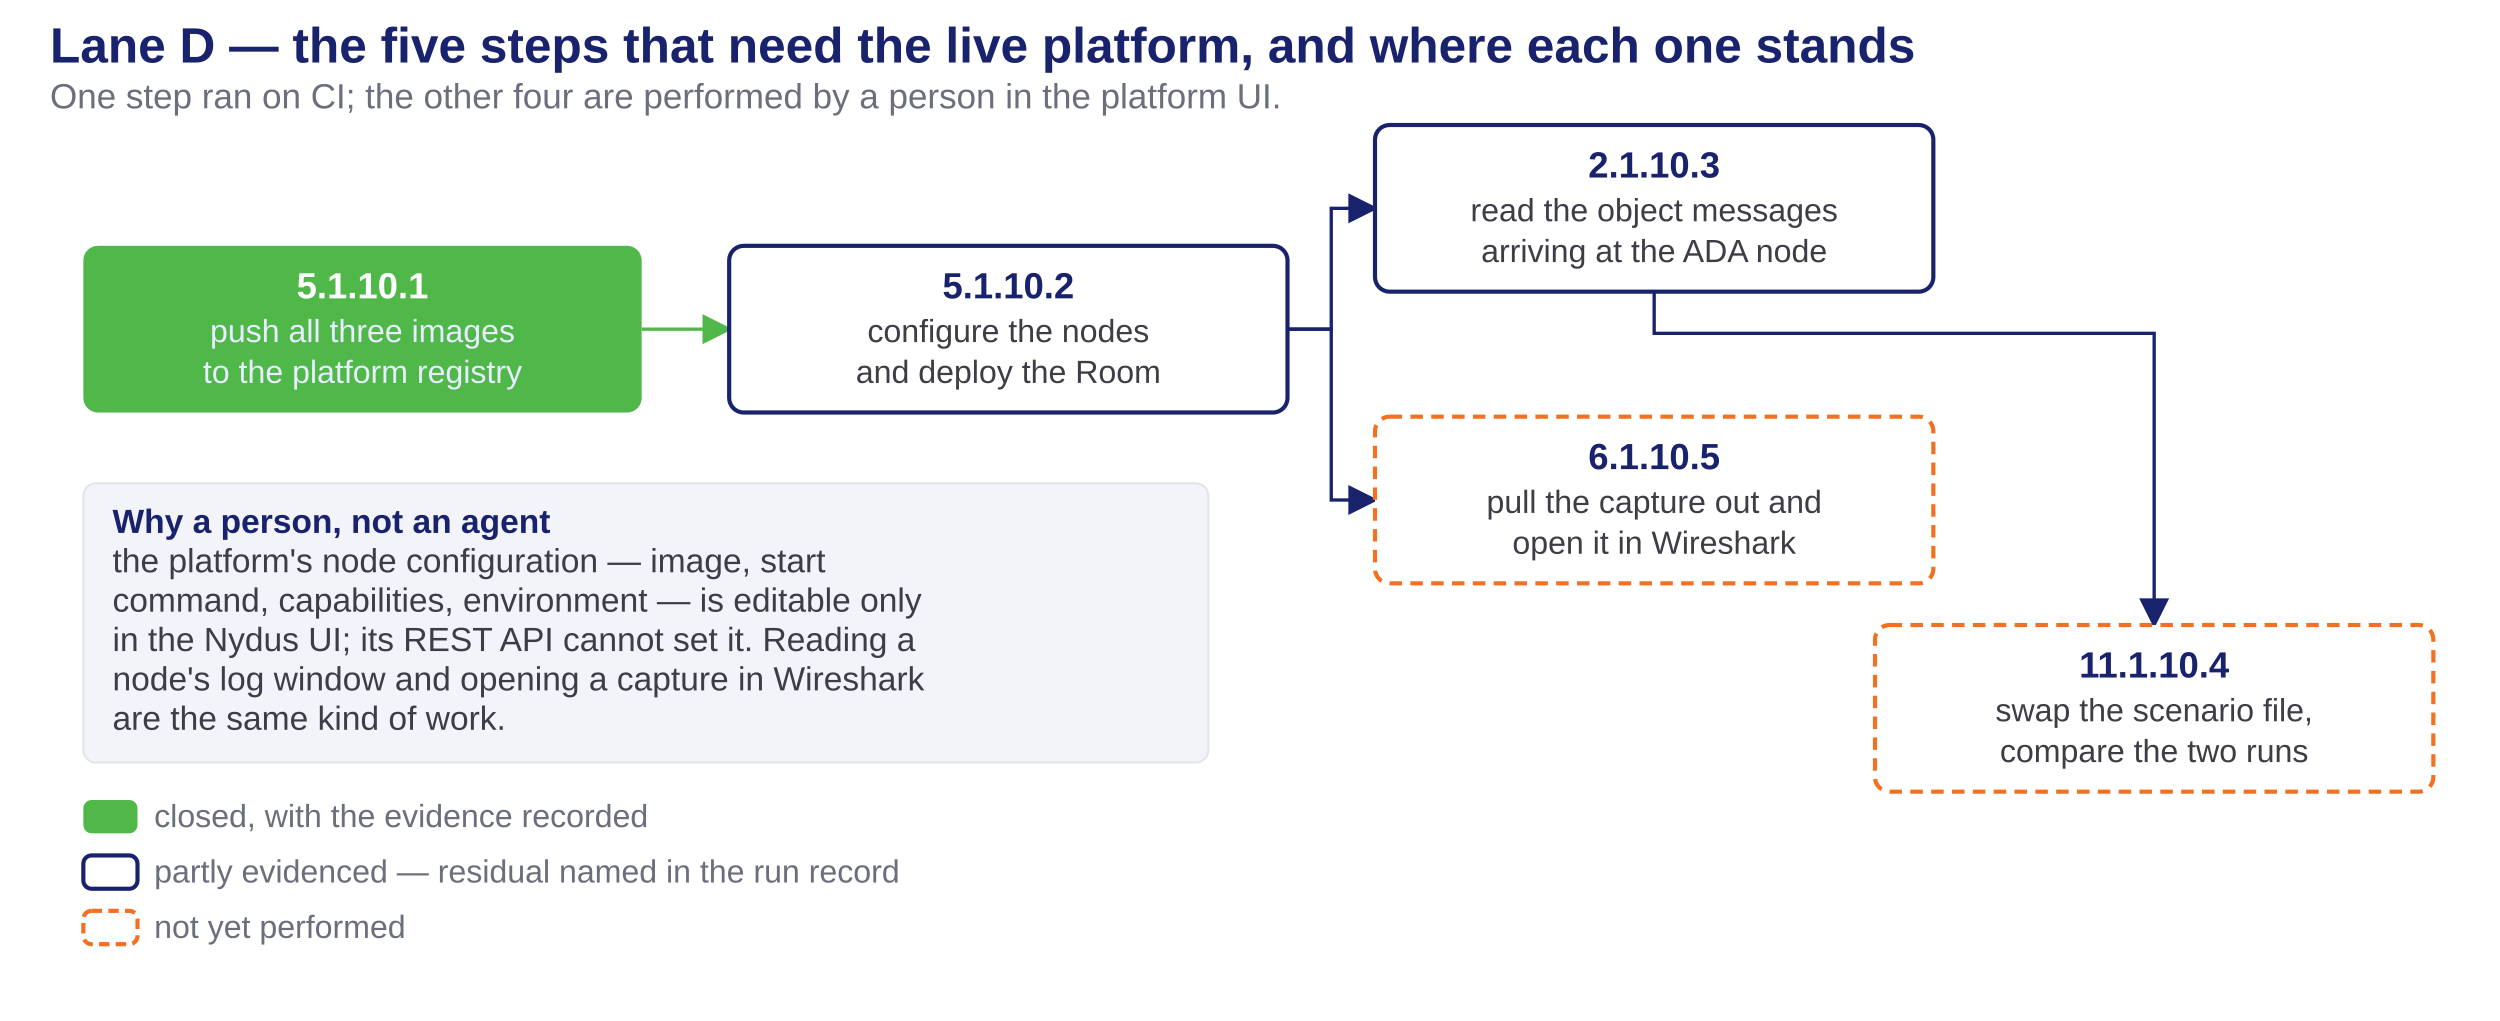
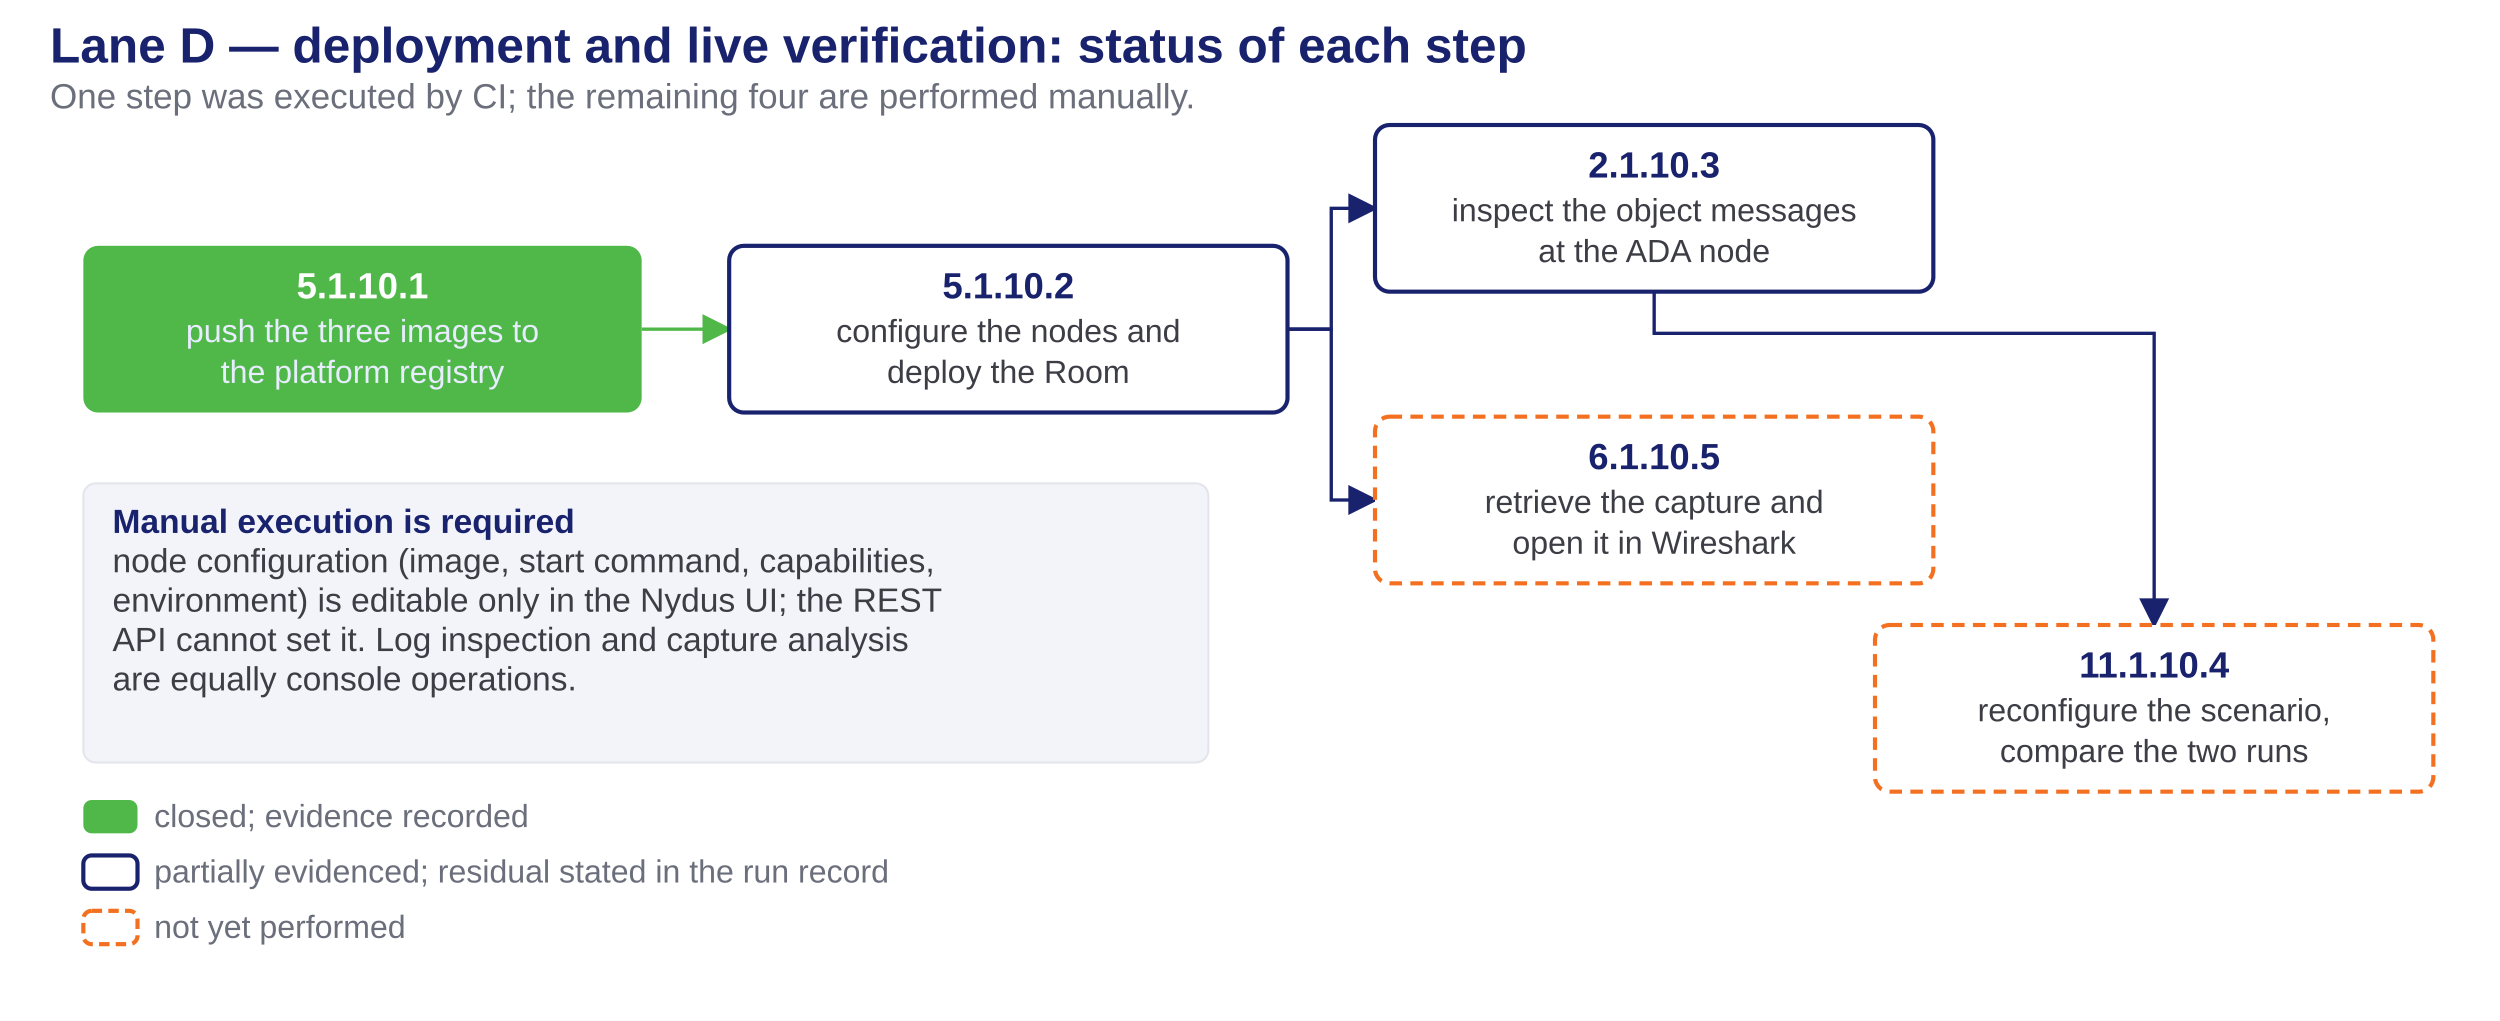
- <svg xmlns="http://www.w3.org/2000/svg" version="1.1" width="1200px" height="490px" viewBox="0 0 1200 490" font-family="Segoe UI, Arial, sans-serif" content="&lt;mxfile host=&quot;app.diagrams.net&quot;&gt;&#10;  &lt;diagram name=&quot;phase1-exec-lane-d-deploy&quot; id=&quot;phase1-exec-lane-d-deploy&quot;&gt;&#10;    &lt;mxGraphModel dx=&quot;1400&quot; dy=&quot;800&quot; grid=&quot;1&quot; gridSize=&quot;10&quot; guides=&quot;1&quot; tooltips=&quot;1&quot; connect=&quot;1&quot; arrows=&quot;1&quot; fold=&quot;1&quot; page=&quot;1&quot; pageScale=&quot;1&quot; pageWidth=&quot;1200&quot; pageHeight=&quot;490&quot; math=&quot;0&quot; shadow=&quot;0&quot;&gt;&#10;      &lt;root&gt;&#10;        &lt;mxCell id=&quot;0&quot; /&gt;&#10;        &lt;mxCell id=&quot;1&quot; parent=&quot;0&quot; /&gt;&#10;        &lt;mxCell id=&quot;t1&quot; value=&quot;Lane D — the five steps that need the live platform, and where each one stands&quot; style=&quot;text;html=1;align=left;verticalAlign=middle;fontSize=23.8;fontColor=#19226D;fontStyle=1;&quot; vertex=&quot;1&quot; parent=&quot;1&quot;&gt;&lt;mxGeometry x=&quot;24&quot; y=&quot;20&quot; width=&quot;1152&quot; height=&quot;20&quot; as=&quot;geometry&quot; /&gt;&lt;/mxCell&gt;&#10;        &lt;mxCell id=&quot;t2&quot; value=&quot;One step ran on CI; the other four are performed by a person in the platform UI.&quot; style=&quot;text;html=1;align=left;verticalAlign=middle;fontSize=16.8;fontColor=#6b6e7b;fontStyle=0;&quot; vertex=&quot;1&quot; parent=&quot;1&quot;&gt;&lt;mxGeometry x=&quot;24&quot; y=&quot;42&quot; width=&quot;1152&quot; height=&quot;20&quot; as=&quot;geometry&quot; /&gt;&lt;/mxCell&gt;&#10;        &lt;mxCell id=&quot;d5101&quot; value=&quot;5.1.10.1&#10;push all three images&#10;to the platform registry&quot; style=&quot;rounded=1;arcSize=10;html=1;fillColor=#50B848;strokeColor=none;fontColor=#ffffff;fontSize=16.8;fontStyle=1;whiteSpace=wrap;verticalAlign=middle;&quot; vertex=&quot;1&quot; parent=&quot;1&quot;&gt;&lt;mxGeometry x=&quot;40&quot; y=&quot;118&quot; width=&quot;268&quot; height=&quot;80&quot; as=&quot;geometry&quot; /&gt;&lt;/mxCell&gt;&#10;        &lt;mxCell id=&quot;d5102&quot; value=&quot;5.1.10.2&#10;configure the nodes&#10;and deploy the Room&quot; style=&quot;rounded=1;arcSize=10;html=1;fillColor=#ffffff;strokeColor=#19226D;strokeWidth=2;fontColor=#19226D;fontSize=16.8;fontStyle=1;whiteSpace=wrap;verticalAlign=middle;&quot; vertex=&quot;1&quot; parent=&quot;1&quot;&gt;&lt;mxGeometry x=&quot;350&quot; y=&quot;118&quot; width=&quot;268&quot; height=&quot;80&quot; as=&quot;geometry&quot; /&gt;&lt;/mxCell&gt;&#10;        &lt;mxCell id=&quot;d2103&quot; value=&quot;2.1.10.3&#10;read the object messages&#10;arriving at the ADA node&quot; style=&quot;rounded=1;arcSize=10;html=1;fillColor=#ffffff;strokeColor=#19226D;strokeWidth=2;fontColor=#19226D;fontSize=16.8;fontStyle=1;whiteSpace=wrap;verticalAlign=middle;&quot; vertex=&quot;1&quot; parent=&quot;1&quot;&gt;&lt;mxGeometry x=&quot;660&quot; y=&quot;60&quot; width=&quot;268&quot; height=&quot;80&quot; as=&quot;geometry&quot; /&gt;&lt;/mxCell&gt;&#10;        &lt;mxCell id=&quot;d6105&quot; value=&quot;6.1.10.5&#10;pull the capture out and&#10;open it in Wireshark&quot; style=&quot;rounded=1;arcSize=10;html=1;fillColor=#ffffff;strokeColor=#F37021;strokeWidth=2;dashed=1;fontColor=#19226D;fontSize=16.8;fontStyle=1;whiteSpace=wrap;verticalAlign=middle;&quot; vertex=&quot;1&quot; parent=&quot;1&quot;&gt;&lt;mxGeometry x=&quot;660&quot; y=&quot;200&quot; width=&quot;268&quot; height=&quot;80&quot; as=&quot;geometry&quot; /&gt;&lt;/mxCell&gt;&#10;        &lt;mxCell id=&quot;d1104&quot; value=&quot;11.1.10.4&#10;swap the scenario file,&#10;compare the two runs&quot; style=&quot;rounded=1;arcSize=10;html=1;fillColor=#ffffff;strokeColor=#F37021;strokeWidth=2;dashed=1;fontColor=#19226D;fontSize=16.8;fontStyle=1;whiteSpace=wrap;verticalAlign=middle;&quot; vertex=&quot;1&quot; parent=&quot;1&quot;&gt;&lt;mxGeometry x=&quot;900&quot; y=&quot;300&quot; width=&quot;268&quot; height=&quot;80&quot; as=&quot;geometry&quot; /&gt;&lt;/mxCell&gt;&#10;        &lt;mxCell id=&quot;e3&quot; value=&quot;&quot; style=&quot;edgeStyle=orthogonalEdgeStyle;rounded=0;html=1;exitX=1;exitY=0.5;entryX=0;entryY=0.5;strokeColor=#50B848;&quot; edge=&quot;1&quot; parent=&quot;1&quot; source=&quot;d5101&quot; target=&quot;d5102&quot;&gt;&lt;mxGeometry relative=&quot;1&quot; as=&quot;geometry&quot;&gt;&lt;/mxGeometry&gt;&lt;/mxCell&gt;&#10;        &lt;mxCell id=&quot;e4&quot; value=&quot;&quot; style=&quot;edgeStyle=orthogonalEdgeStyle;rounded=0;html=1;exitX=1;exitY=0.5;entryX=0;entryY=0.5;strokeColor=#19226D;&quot; edge=&quot;1&quot; parent=&quot;1&quot; source=&quot;d5102&quot; target=&quot;d2103&quot;&gt;&lt;mxGeometry relative=&quot;1&quot; as=&quot;geometry&quot;&gt;&lt;/mxGeometry&gt;&lt;/mxCell&gt;&#10;        &lt;mxCell id=&quot;e5&quot; value=&quot;&quot; style=&quot;edgeStyle=orthogonalEdgeStyle;rounded=0;html=1;exitX=1;exitY=0.5;entryX=0;entryY=0.5;strokeColor=#19226D;&quot; edge=&quot;1&quot; parent=&quot;1&quot; source=&quot;d5102&quot; target=&quot;d6105&quot;&gt;&lt;mxGeometry relative=&quot;1&quot; as=&quot;geometry&quot;&gt;&lt;/mxGeometry&gt;&lt;/mxCell&gt;&#10;        &lt;mxCell id=&quot;e6&quot; value=&quot;&quot; style=&quot;edgeStyle=orthogonalEdgeStyle;rounded=0;html=1;strokeColor=#19226D;&quot; edge=&quot;1&quot; parent=&quot;1&quot; source=&quot;d2103&quot; target=&quot;d1104&quot;&gt;&lt;mxGeometry relative=&quot;1&quot; as=&quot;geometry&quot;&gt;&lt;Array as=&quot;points&quot;&gt;&lt;mxPoint x=&quot;794&quot; y=&quot;160&quot; /&gt;&lt;mxPoint x=&quot;1034&quot; y=&quot;160&quot; /&gt;&lt;/Array&gt;&lt;/mxGeometry&gt;&lt;/mxCell&gt;&#10;        &lt;mxCell id=&quot;n7&quot; value=&quot;Why a person, not an agent::&#10;the platform's node configuration — image, start&#10;command, capabilities, environment — is editable only&#10;in the Nydus UI; its REST API cannot set it. Reading a&#10;node's log window and opening a capture in Wireshark&#10;are the same kind of work.&quot; style=&quot;rounded=1;arcSize=8;html=1;fillColor=#f2f4f9;strokeColor=#e3e5ea;fontColor=#3d3d46;fontSize=15.4;align=left;whiteSpace=wrap;verticalAlign=top;spacing=8;&quot; vertex=&quot;1&quot; parent=&quot;1&quot;&gt;&lt;mxGeometry x=&quot;40&quot; y=&quot;232&quot; width=&quot;540&quot; height=&quot;134&quot; as=&quot;geometry&quot; /&gt;&lt;/mxCell&gt;&#10;        &lt;mxCell id=&quot;lg8&quot; value=&quot;&quot; style=&quot;rounded=1;arcSize=20;html=1;fillColor=#50B848;strokeColor=none;&quot; vertex=&quot;1&quot; parent=&quot;1&quot;&gt;&lt;mxGeometry x=&quot;40&quot; y=&quot;385&quot; width=&quot;22&quot; height=&quot;14&quot; as=&quot;geometry&quot; /&gt;&lt;/mxCell&gt;&#10;        &lt;mxCell id=&quot;lt9&quot; value=&quot;closed, with the evidence recorded&quot; style=&quot;text;html=1;align=left;verticalAlign=middle;fontSize=11;fontColor=#6b6e7b;&quot; vertex=&quot;1&quot; parent=&quot;1&quot;&gt;&lt;mxGeometry x=&quot;68&quot; y=&quot;382&quot; width=&quot;300&quot; height=&quot;20&quot; as=&quot;geometry&quot; /&gt;&lt;/mxCell&gt;&#10;        &lt;mxCell id=&quot;lg10&quot; value=&quot;&quot; style=&quot;rounded=1;arcSize=20;html=1;fillColor=#ffffff;strokeColor=#19226D;&quot; vertex=&quot;1&quot; parent=&quot;1&quot;&gt;&lt;mxGeometry x=&quot;40&quot; y=&quot;411&quot; width=&quot;22&quot; height=&quot;14&quot; as=&quot;geometry&quot; /&gt;&lt;/mxCell&gt;&#10;        &lt;mxCell id=&quot;lt11&quot; value=&quot;partly evidenced — residual named in the run record&quot; style=&quot;text;html=1;align=left;verticalAlign=middle;fontSize=11;fontColor=#6b6e7b;&quot; vertex=&quot;1&quot; parent=&quot;1&quot;&gt;&lt;mxGeometry x=&quot;68&quot; y=&quot;408&quot; width=&quot;300&quot; height=&quot;20&quot; as=&quot;geometry&quot; /&gt;&lt;/mxCell&gt;&#10;        &lt;mxCell id=&quot;lg12&quot; value=&quot;&quot; style=&quot;rounded=1;arcSize=20;html=1;fillColor=#F37021;strokeColor=none;dashed=1;&quot; vertex=&quot;1&quot; parent=&quot;1&quot;&gt;&lt;mxGeometry x=&quot;40&quot; y=&quot;437&quot; width=&quot;22&quot; height=&quot;14&quot; as=&quot;geometry&quot; /&gt;&lt;/mxCell&gt;&#10;        &lt;mxCell id=&quot;lt13&quot; value=&quot;not yet performed&quot; style=&quot;text;html=1;align=left;verticalAlign=middle;fontSize=11;fontColor=#6b6e7b;&quot; vertex=&quot;1&quot; parent=&quot;1&quot;&gt;&lt;mxGeometry x=&quot;68&quot; y=&quot;434&quot; width=&quot;300&quot; height=&quot;20&quot; as=&quot;geometry&quot; /&gt;&lt;/mxCell&gt;&#10;      &lt;/root&gt;&#10;    &lt;/mxGraphModel&gt;&#10;  &lt;/diagram&gt;&#10;&lt;/mxfile&gt;&#10;">
+ <svg xmlns="http://www.w3.org/2000/svg" version="1.1" width="1200px" height="490px" viewBox="0 0 1200 490" font-family="Segoe UI, Arial, sans-serif" content="&lt;mxfile host=&quot;app.diagrams.net&quot;&gt;&#10;  &lt;diagram name=&quot;phase1-exec-lane-d-deploy&quot; id=&quot;phase1-exec-lane-d-deploy&quot;&gt;&#10;    &lt;mxGraphModel dx=&quot;1400&quot; dy=&quot;800&quot; grid=&quot;1&quot; gridSize=&quot;10&quot; guides=&quot;1&quot; tooltips=&quot;1&quot; connect=&quot;1&quot; arrows=&quot;1&quot; fold=&quot;1&quot; page=&quot;1&quot; pageScale=&quot;1&quot; pageWidth=&quot;1200&quot; pageHeight=&quot;490&quot; math=&quot;0&quot; shadow=&quot;0&quot;&gt;&#10;      &lt;root&gt;&#10;        &lt;mxCell id=&quot;0&quot; /&gt;&#10;        &lt;mxCell id=&quot;1&quot; parent=&quot;0&quot; /&gt;&#10;        &lt;mxCell id=&quot;t1&quot; value=&quot;Lane D — deployment and live verification: status of each step&quot; style=&quot;text;html=1;align=left;verticalAlign=middle;fontSize=23.8;fontColor=#19226D;fontStyle=1;&quot; vertex=&quot;1&quot; parent=&quot;1&quot;&gt;&lt;mxGeometry x=&quot;24&quot; y=&quot;20&quot; width=&quot;1152&quot; height=&quot;20&quot; as=&quot;geometry&quot; /&gt;&lt;/mxCell&gt;&#10;        &lt;mxCell id=&quot;t2&quot; value=&quot;One step was executed by CI; the remaining four are performed manually.&quot; style=&quot;text;html=1;align=left;verticalAlign=middle;fontSize=16.8;fontColor=#6b6e7b;fontStyle=0;&quot; vertex=&quot;1&quot; parent=&quot;1&quot;&gt;&lt;mxGeometry x=&quot;24&quot; y=&quot;42&quot; width=&quot;1152&quot; height=&quot;20&quot; as=&quot;geometry&quot; /&gt;&lt;/mxCell&gt;&#10;        &lt;mxCell id=&quot;d5101&quot; value=&quot;5.1.10.1&#10;push the three images to&#10;the platform registry&quot; style=&quot;rounded=1;arcSize=10;html=1;fillColor=#50B848;strokeColor=none;fontColor=#ffffff;fontSize=16.8;fontStyle=1;whiteSpace=wrap;verticalAlign=middle;&quot; vertex=&quot;1&quot; parent=&quot;1&quot;&gt;&lt;mxGeometry x=&quot;40&quot; y=&quot;118&quot; width=&quot;268&quot; height=&quot;80&quot; as=&quot;geometry&quot; /&gt;&lt;/mxCell&gt;&#10;        &lt;mxCell id=&quot;d5102&quot; value=&quot;5.1.10.2&#10;configure the nodes and&#10;deploy the Room&quot; style=&quot;rounded=1;arcSize=10;html=1;fillColor=#ffffff;strokeColor=#19226D;strokeWidth=2;fontColor=#19226D;fontSize=16.8;fontStyle=1;whiteSpace=wrap;verticalAlign=middle;&quot; vertex=&quot;1&quot; parent=&quot;1&quot;&gt;&lt;mxGeometry x=&quot;350&quot; y=&quot;118&quot; width=&quot;268&quot; height=&quot;80&quot; as=&quot;geometry&quot; /&gt;&lt;/mxCell&gt;&#10;        &lt;mxCell id=&quot;d2103&quot; value=&quot;2.1.10.3&#10;inspect the object messages&#10;at the ADA node&quot; style=&quot;rounded=1;arcSize=10;html=1;fillColor=#ffffff;strokeColor=#19226D;strokeWidth=2;fontColor=#19226D;fontSize=16.8;fontStyle=1;whiteSpace=wrap;verticalAlign=middle;&quot; vertex=&quot;1&quot; parent=&quot;1&quot;&gt;&lt;mxGeometry x=&quot;660&quot; y=&quot;60&quot; width=&quot;268&quot; height=&quot;80&quot; as=&quot;geometry&quot; /&gt;&lt;/mxCell&gt;&#10;        &lt;mxCell id=&quot;d6105&quot; value=&quot;6.1.10.5&#10;retrieve the capture and&#10;open it in Wireshark&quot; style=&quot;rounded=1;arcSize=10;html=1;fillColor=#ffffff;strokeColor=#F37021;strokeWidth=2;dashed=1;fontColor=#19226D;fontSize=16.8;fontStyle=1;whiteSpace=wrap;verticalAlign=middle;&quot; vertex=&quot;1&quot; parent=&quot;1&quot;&gt;&lt;mxGeometry x=&quot;660&quot; y=&quot;200&quot; width=&quot;268&quot; height=&quot;80&quot; as=&quot;geometry&quot; /&gt;&lt;/mxCell&gt;&#10;        &lt;mxCell id=&quot;d1104&quot; value=&quot;11.1.10.4&#10;reconfigure the scenario,&#10;compare the two runs&quot; style=&quot;rounded=1;arcSize=10;html=1;fillColor=#ffffff;strokeColor=#F37021;strokeWidth=2;dashed=1;fontColor=#19226D;fontSize=16.8;fontStyle=1;whiteSpace=wrap;verticalAlign=middle;&quot; vertex=&quot;1&quot; parent=&quot;1&quot;&gt;&lt;mxGeometry x=&quot;900&quot; y=&quot;300&quot; width=&quot;268&quot; height=&quot;80&quot; as=&quot;geometry&quot; /&gt;&lt;/mxCell&gt;&#10;        &lt;mxCell id=&quot;e3&quot; value=&quot;&quot; style=&quot;edgeStyle=orthogonalEdgeStyle;rounded=0;html=1;exitX=1;exitY=0.5;entryX=0;entryY=0.5;strokeColor=#50B848;&quot; edge=&quot;1&quot; parent=&quot;1&quot; source=&quot;d5101&quot; target=&quot;d5102&quot;&gt;&lt;mxGeometry relative=&quot;1&quot; as=&quot;geometry&quot;&gt;&lt;/mxGeometry&gt;&lt;/mxCell&gt;&#10;        &lt;mxCell id=&quot;e4&quot; value=&quot;&quot; style=&quot;edgeStyle=orthogonalEdgeStyle;rounded=0;html=1;exitX=1;exitY=0.5;entryX=0;entryY=0.5;strokeColor=#19226D;&quot; edge=&quot;1&quot; parent=&quot;1&quot; source=&quot;d5102&quot; target=&quot;d2103&quot;&gt;&lt;mxGeometry relative=&quot;1&quot; as=&quot;geometry&quot;&gt;&lt;/mxGeometry&gt;&lt;/mxCell&gt;&#10;        &lt;mxCell id=&quot;e5&quot; value=&quot;&quot; style=&quot;edgeStyle=orthogonalEdgeStyle;rounded=0;html=1;exitX=1;exitY=0.5;entryX=0;entryY=0.5;strokeColor=#19226D;&quot; edge=&quot;1&quot; parent=&quot;1&quot; source=&quot;d5102&quot; target=&quot;d6105&quot;&gt;&lt;mxGeometry relative=&quot;1&quot; as=&quot;geometry&quot;&gt;&lt;/mxGeometry&gt;&lt;/mxCell&gt;&#10;        &lt;mxCell id=&quot;e6&quot; value=&quot;&quot; style=&quot;edgeStyle=orthogonalEdgeStyle;rounded=0;html=1;strokeColor=#19226D;&quot; edge=&quot;1&quot; parent=&quot;1&quot; source=&quot;d2103&quot; target=&quot;d1104&quot;&gt;&lt;mxGeometry relative=&quot;1&quot; as=&quot;geometry&quot;&gt;&lt;Array as=&quot;points&quot;&gt;&lt;mxPoint x=&quot;794&quot; y=&quot;160&quot; /&gt;&lt;mxPoint x=&quot;1034&quot; y=&quot;160&quot; /&gt;&lt;/Array&gt;&lt;/mxGeometry&gt;&lt;/mxCell&gt;&#10;        &lt;mxCell id=&quot;n7&quot; value=&quot;Manual execution is required::&#10;node configuration (image, start command, capabilities,&#10;environment) is editable only in the Nydus UI; the REST&#10;API cannot set it. Log inspection and capture analysis&#10;are equally console operations.&quot; style=&quot;rounded=1;arcSize=8;html=1;fillColor=#f2f4f9;strokeColor=#e3e5ea;fontColor=#3d3d46;fontSize=15.4;align=left;whiteSpace=wrap;verticalAlign=top;spacing=8;&quot; vertex=&quot;1&quot; parent=&quot;1&quot;&gt;&lt;mxGeometry x=&quot;40&quot; y=&quot;232&quot; width=&quot;540&quot; height=&quot;134&quot; as=&quot;geometry&quot; /&gt;&lt;/mxCell&gt;&#10;        &lt;mxCell id=&quot;lg8&quot; value=&quot;&quot; style=&quot;rounded=1;arcSize=20;html=1;fillColor=#50B848;strokeColor=none;&quot; vertex=&quot;1&quot; parent=&quot;1&quot;&gt;&lt;mxGeometry x=&quot;40&quot; y=&quot;385&quot; width=&quot;22&quot; height=&quot;14&quot; as=&quot;geometry&quot; /&gt;&lt;/mxCell&gt;&#10;        &lt;mxCell id=&quot;lt9&quot; value=&quot;closed; evidence recorded&quot; style=&quot;text;html=1;align=left;verticalAlign=middle;fontSize=11;fontColor=#6b6e7b;&quot; vertex=&quot;1&quot; parent=&quot;1&quot;&gt;&lt;mxGeometry x=&quot;68&quot; y=&quot;382&quot; width=&quot;300&quot; height=&quot;20&quot; as=&quot;geometry&quot; /&gt;&lt;/mxCell&gt;&#10;        &lt;mxCell id=&quot;lg10&quot; value=&quot;&quot; style=&quot;rounded=1;arcSize=20;html=1;fillColor=#ffffff;strokeColor=#19226D;&quot; vertex=&quot;1&quot; parent=&quot;1&quot;&gt;&lt;mxGeometry x=&quot;40&quot; y=&quot;411&quot; width=&quot;22&quot; height=&quot;14&quot; as=&quot;geometry&quot; /&gt;&lt;/mxCell&gt;&#10;        &lt;mxCell id=&quot;lt11&quot; value=&quot;partially evidenced; residual stated in the run record&quot; style=&quot;text;html=1;align=left;verticalAlign=middle;fontSize=11;fontColor=#6b6e7b;&quot; vertex=&quot;1&quot; parent=&quot;1&quot;&gt;&lt;mxGeometry x=&quot;68&quot; y=&quot;408&quot; width=&quot;300&quot; height=&quot;20&quot; as=&quot;geometry&quot; /&gt;&lt;/mxCell&gt;&#10;        &lt;mxCell id=&quot;lg12&quot; value=&quot;&quot; style=&quot;rounded=1;arcSize=20;html=1;fillColor=#F37021;strokeColor=none;dashed=1;&quot; vertex=&quot;1&quot; parent=&quot;1&quot;&gt;&lt;mxGeometry x=&quot;40&quot; y=&quot;437&quot; width=&quot;22&quot; height=&quot;14&quot; as=&quot;geometry&quot; /&gt;&lt;/mxCell&gt;&#10;        &lt;mxCell id=&quot;lt13&quot; value=&quot;not yet performed&quot; style=&quot;text;html=1;align=left;verticalAlign=middle;fontSize=11;fontColor=#6b6e7b;&quot; vertex=&quot;1&quot; parent=&quot;1&quot;&gt;&lt;mxGeometry x=&quot;68&quot; y=&quot;434&quot; width=&quot;300&quot; height=&quot;20&quot; as=&quot;geometry&quot; /&gt;&lt;/mxCell&gt;&#10;      &lt;/root&gt;&#10;    &lt;/mxGraphModel&gt;&#10;  &lt;/diagram&gt;&#10;&lt;/mxfile&gt;&#10;">
  <rect width="1200" height="490" fill="#ffffff" />
  <defs>
    <marker id="ar19226D" markerWidth="9" markerHeight="9" refX="8" refY="4.5" orient="auto">
      <path d="M0,0 L9,4.5 L0,9 z" fill="#19226D" />
    </marker>
    <marker id="ar6b6e7b" markerWidth="9" markerHeight="9" refX="8" refY="4.5" orient="auto">
      <path d="M0,0 L9,4.5 L0,9 z" fill="#6b6e7b" />
    </marker>
    <marker id="arF37021" markerWidth="9" markerHeight="9" refX="8" refY="4.5" orient="auto">
      <path d="M0,0 L9,4.5 L0,9 z" fill="#F37021" />
    </marker>
    <marker id="ar50B848" markerWidth="9" markerHeight="9" refX="8" refY="4.5" orient="auto">
      <path d="M0,0 L9,4.5 L0,9 z" fill="#50B848" />
    </marker>
    <marker id="ar034EA2" markerWidth="9" markerHeight="9" refX="8" refY="4.5" orient="auto">
      <path d="M0,0 L9,4.5 L0,9 z" fill="#034EA2" />
    </marker>
    <marker id="ar33B2C1" markerWidth="9" markerHeight="9" refX="8" refY="4.5" orient="auto">
      <path d="M0,0 L9,4.5 L0,9 z" fill="#33B2C1" />
    </marker>
  </defs>
  <polyline points="308,158 350,158" fill="none" stroke="#50B848" stroke-width="1.6" marker-end="url(#ar50B848)" />
  <polyline points="618,158 639,158 639,100 660,100" fill="none" stroke="#19226D" stroke-width="1.6" marker-end="url(#ar19226D)" />
  <polyline points="618,158 639,158 639,240 660,240" fill="none" stroke="#19226D" stroke-width="1.6" marker-end="url(#ar19226D)" />
  <polyline points="794,140 794,160 1034,160 1034,300" fill="none" stroke="#19226D" stroke-width="1.6" marker-end="url(#ar19226D)" />
-   <text x="24" y="30" font-size="23.8" fill="#19226D" text-anchor="start" font-weight="bold">Lane D — the five steps that need the live platform, and where each one stands</text>
-   <text x="24" y="52" font-size="16.8" fill="#6b6e7b" text-anchor="start">One step ran on CI; the other four are performed by a person in the platform UI.</text>
+   <text x="24" y="30" font-size="23.8" fill="#19226D" text-anchor="start" font-weight="bold">Lane D — deployment and live verification: status of each step</text>
+   <text x="24" y="52" font-size="16.8" fill="#6b6e7b" text-anchor="start">One step was executed by CI; the remaining four are performed manually.</text>
  <rect x="40" y="118" width="268" height="80" rx="7" fill="#50B848" />
  <text x="174" y="143.2" font-size="17.5" fill="#ffffff" text-anchor="middle" font-weight="bold">5.1.10.1</text>
-   <text x="174" y="164.2" font-size="15.4" fill="#e7ecff" text-anchor="middle">push all three images</text>
-   <text x="174" y="183.8" font-size="15.4" fill="#e7ecff" text-anchor="middle">to the platform registry</text>
+   <text x="174" y="164.2" font-size="15.4" fill="#e7ecff" text-anchor="middle">push the three images to</text>
+   <text x="174" y="183.8" font-size="15.4" fill="#e7ecff" text-anchor="middle">the platform registry</text>
  <rect x="350" y="118" width="268" height="80" rx="7" fill="#ffffff" stroke="#19226D" stroke-width="2" />
  <text x="484" y="143.2" font-size="17.5" fill="#19226D" text-anchor="middle" font-weight="bold">5.1.10.2</text>
-   <text x="484" y="164.2" font-size="15.4" fill="#3d3d46" text-anchor="middle">configure the nodes</text>
-   <text x="484" y="183.8" font-size="15.4" fill="#3d3d46" text-anchor="middle">and deploy the Room</text>
+   <text x="484" y="164.2" font-size="15.4" fill="#3d3d46" text-anchor="middle">configure the nodes and</text>
+   <text x="484" y="183.8" font-size="15.4" fill="#3d3d46" text-anchor="middle">deploy the Room</text>
  <rect x="660" y="60" width="268" height="80" rx="7" fill="#ffffff" stroke="#19226D" stroke-width="2" />
  <text x="794" y="85.2" font-size="17.5" fill="#19226D" text-anchor="middle" font-weight="bold">2.1.10.3</text>
-   <text x="794" y="106.2" font-size="15.4" fill="#3d3d46" text-anchor="middle">read the object messages</text>
-   <text x="794" y="125.8" font-size="15.4" fill="#3d3d46" text-anchor="middle">arriving at the ADA node</text>
+   <text x="794" y="106.2" font-size="15.4" fill="#3d3d46" text-anchor="middle">inspect the object messages</text>
+   <text x="794" y="125.8" font-size="15.4" fill="#3d3d46" text-anchor="middle">at the ADA node</text>
  <rect x="660" y="200" width="268" height="80" rx="7" fill="#ffffff" stroke="#F37021" stroke-width="2" stroke-dasharray="6 4" />
  <text x="794" y="225.2" font-size="17.5" fill="#19226D" text-anchor="middle" font-weight="bold">6.1.10.5</text>
-   <text x="794" y="246.2" font-size="15.4" fill="#3d3d46" text-anchor="middle">pull the capture out and</text>
+   <text x="794" y="246.2" font-size="15.4" fill="#3d3d46" text-anchor="middle">retrieve the capture and</text>
  <text x="794" y="265.8" font-size="15.4" fill="#3d3d46" text-anchor="middle">open it in Wireshark</text>
  <rect x="900" y="300" width="268" height="80" rx="7" fill="#ffffff" stroke="#F37021" stroke-width="2" stroke-dasharray="6 4" />
  <text x="1034" y="325.2" font-size="17.5" fill="#19226D" text-anchor="middle" font-weight="bold">11.1.10.4</text>
-   <text x="1034" y="346.2" font-size="15.4" fill="#3d3d46" text-anchor="middle">swap the scenario file,</text>
+   <text x="1034" y="346.2" font-size="15.4" fill="#3d3d46" text-anchor="middle">reconfigure the scenario,</text>
  <text x="1034" y="365.8" font-size="15.4" fill="#3d3d46" text-anchor="middle">compare the two runs</text>
  <rect x="40" y="232" width="540" height="134" rx="6" fill="#f2f4f9" stroke="#e3e5ea" />
-   <text x="54" y="255.8" font-size="16.1" fill="#19226D" text-anchor="start" font-weight="bold">Why a person, not an agent</text>
-   <text x="54" y="274.7" font-size="16.1" fill="#3d3d46" text-anchor="start">the platform's node configuration — image, start</text>
-   <text x="54" y="293.6" font-size="16.1" fill="#3d3d46" text-anchor="start">command, capabilities, environment — is editable only</text>
-   <text x="54" y="312.5" font-size="16.1" fill="#3d3d46" text-anchor="start">in the Nydus UI; its REST API cannot set it. Reading a</text>
-   <text x="54" y="331.4" font-size="16.1" fill="#3d3d46" text-anchor="start">node's log window and opening a capture in Wireshark</text>
-   <text x="54" y="350.3" font-size="16.1" fill="#3d3d46" text-anchor="start">are the same kind of work.</text>
+   <text x="54" y="255.8" font-size="16.1" fill="#19226D" text-anchor="start" font-weight="bold">Manual execution is required</text>
+   <text x="54" y="274.7" font-size="16.1" fill="#3d3d46" text-anchor="start">node configuration (image, start command, capabilities,</text>
+   <text x="54" y="293.6" font-size="16.1" fill="#3d3d46" text-anchor="start">environment) is editable only in the Nydus UI; the REST</text>
+   <text x="54" y="312.5" font-size="16.1" fill="#3d3d46" text-anchor="start">API cannot set it. Log inspection and capture analysis</text>
+   <text x="54" y="331.4" font-size="16.1" fill="#3d3d46" text-anchor="start">are equally console operations.</text>
  <rect x="40" y="384" width="26" height="16" rx="4" fill="#50B848" />
-   <text x="74" y="397" font-size="15.4" fill="#6b6e7b" text-anchor="start">closed, with the evidence recorded</text>
+   <text x="74" y="397" font-size="15.4" fill="#6b6e7b" text-anchor="start">closed; evidence recorded</text>
  <rect x="40" y="410.6" width="26" height="16" rx="4" fill="#ffffff" stroke="#19226D" stroke-width="2" />
-   <text x="74" y="423.6" font-size="15.4" fill="#6b6e7b" text-anchor="start">partly evidenced — residual named in the run record</text>
+   <text x="74" y="423.6" font-size="15.4" fill="#6b6e7b" text-anchor="start">partially evidenced; residual stated in the run record</text>
  <rect x="40" y="437.2" width="26" height="16" rx="4" fill="#ffffff" stroke="#F37021" stroke-width="2" stroke-dasharray="5 3" />
  <text x="74" y="450.2" font-size="15.4" fill="#6b6e7b" text-anchor="start">not yet performed</text>
</svg>
